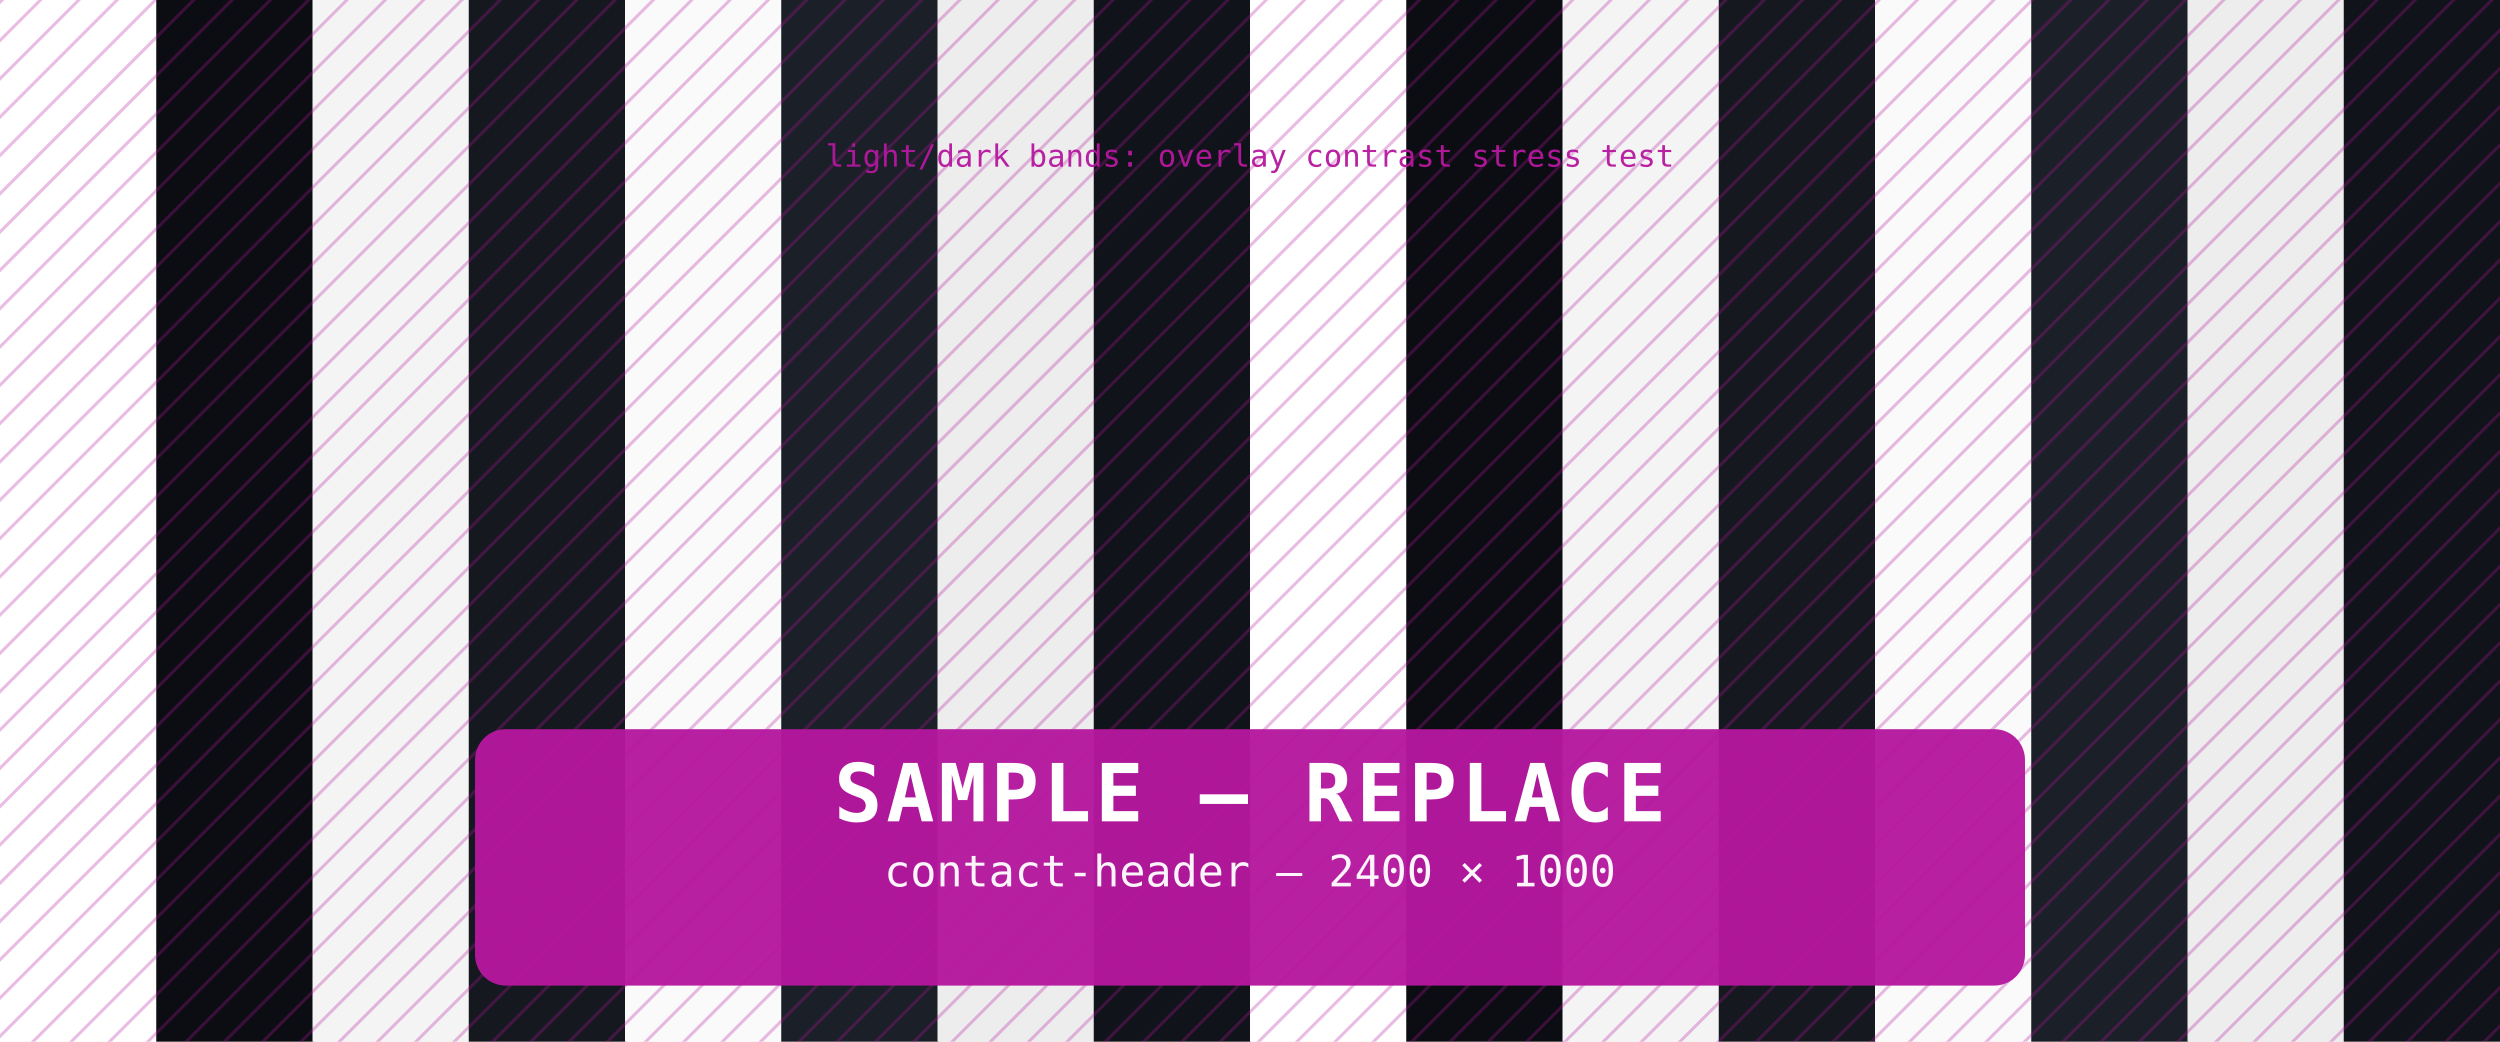
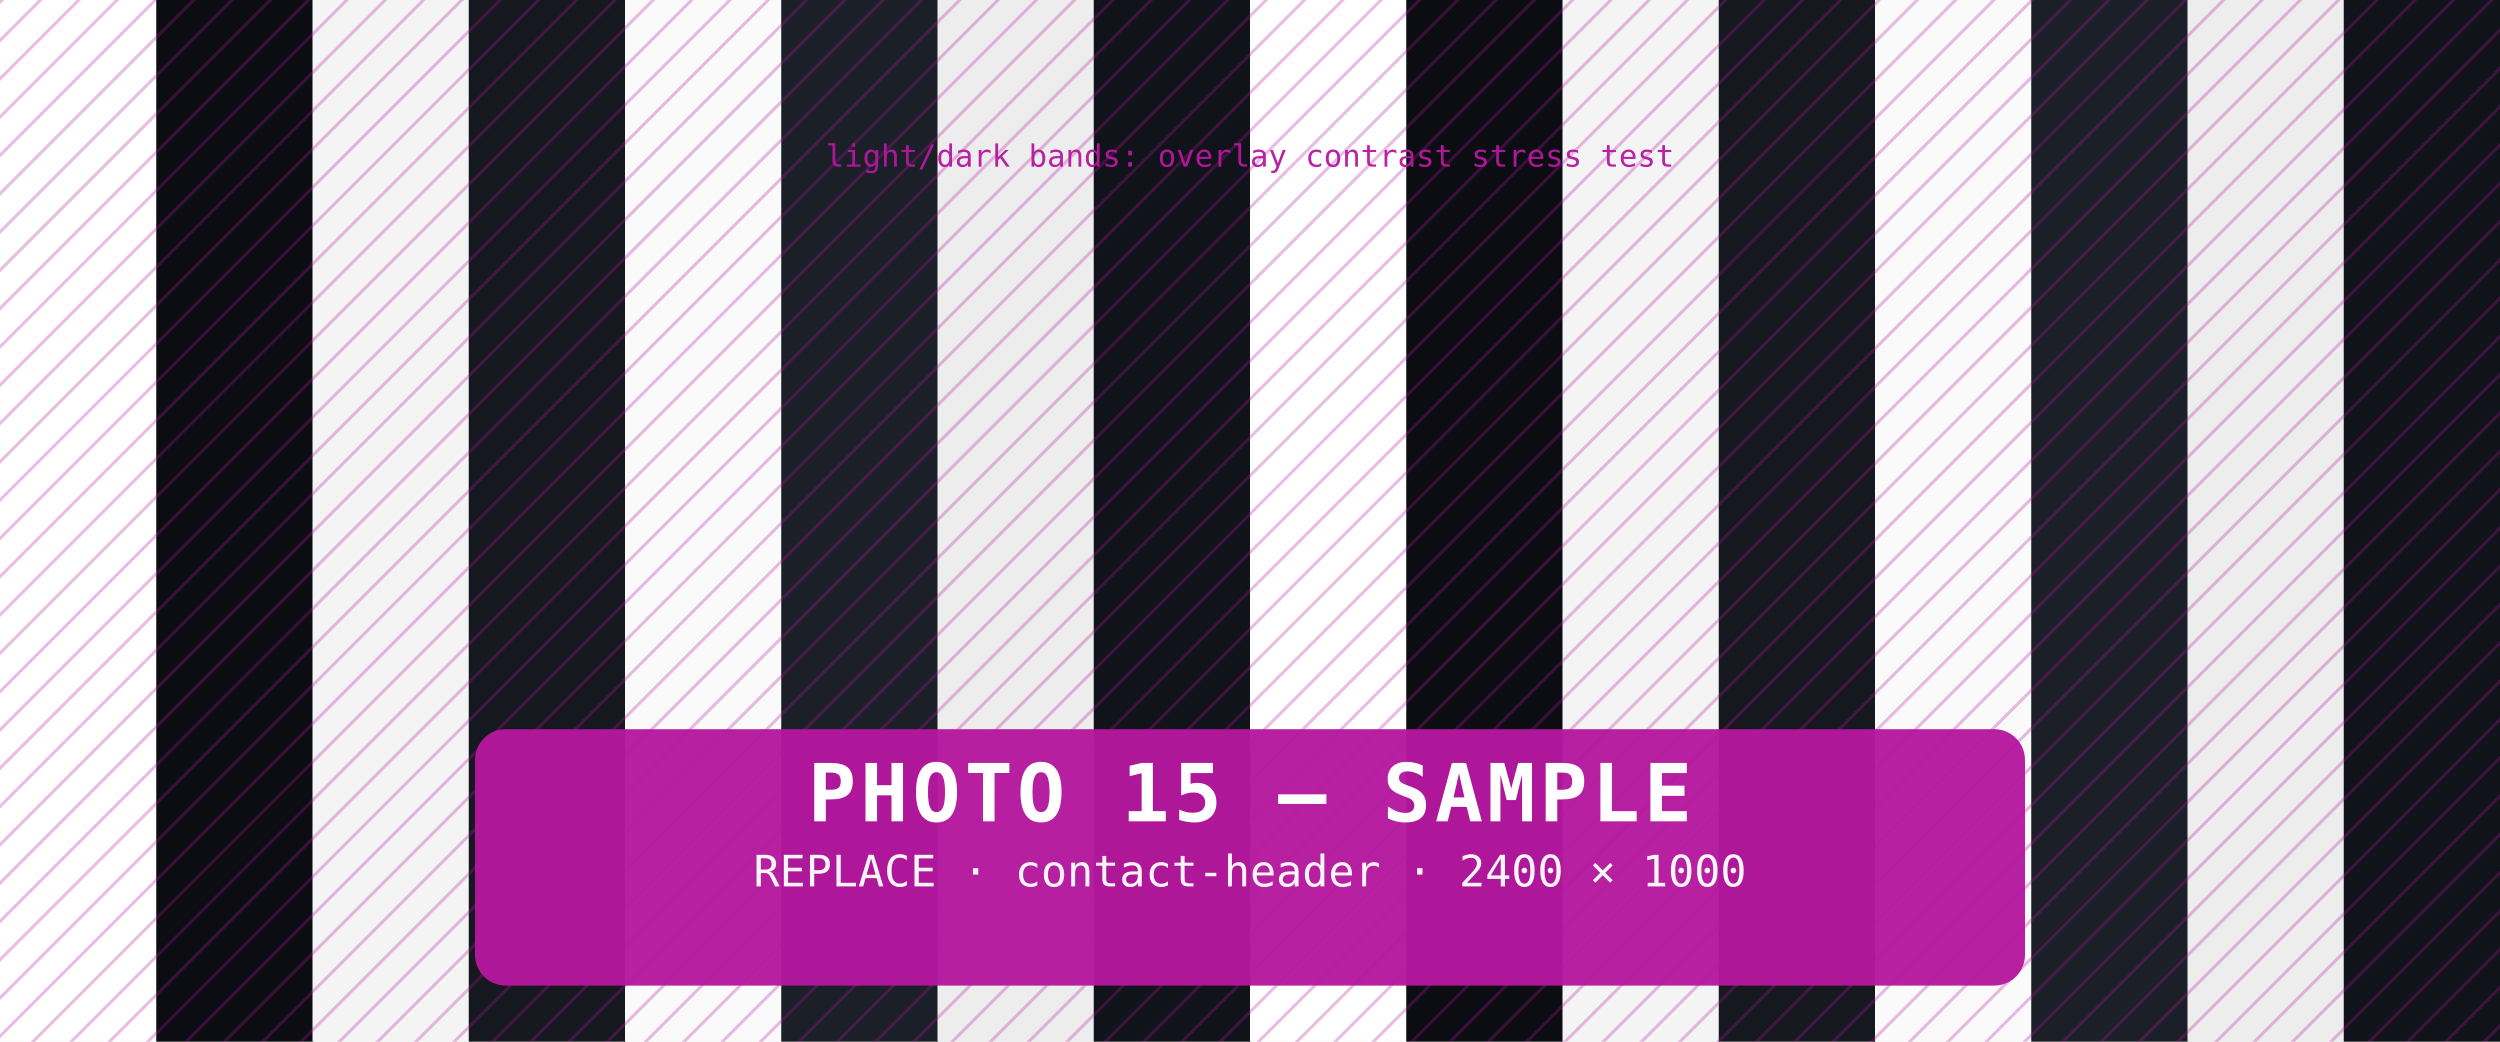
<svg xmlns="http://www.w3.org/2000/svg" width="2400" height="1000" viewBox="0 0 2400 1000" role="img" aria-label="Sample placeholder, replace before launch">
  <defs>
    <pattern id="hatch" width="26" height="26" patternUnits="userSpaceOnUse" patternTransform="rotate(45)">
      <line x1="0" y1="0" x2="0" y2="26" stroke="#B5179E" stroke-width="6" opacity="0.28" />
    </pattern>
  </defs>
  <rect x="0" y="0" width="151" height="1000" fill="#FFFFFF" />
  <rect x="150" y="0" width="151" height="1000" fill="#0B0D12" />
  <rect x="300" y="0" width="151" height="1000" fill="#F4F4F4" />
  <rect x="450" y="0" width="151" height="1000" fill="#15181F" />
  <rect x="600" y="0" width="151" height="1000" fill="#FAFAFA" />
  <rect x="750" y="0" width="151" height="1000" fill="#1B1F27" />
  <rect x="900" y="0" width="151" height="1000" fill="#EDEDED" />
  <rect x="1050" y="0" width="151" height="1000" fill="#101319" />
  <rect x="1200" y="0" width="151" height="1000" fill="#FFFFFF" />
  <rect x="1350" y="0" width="151" height="1000" fill="#0B0D12" />
  <rect x="1500" y="0" width="151" height="1000" fill="#F4F4F4" />
  <rect x="1650" y="0" width="151" height="1000" fill="#15181F" />
  <rect x="1800" y="0" width="151" height="1000" fill="#FAFAFA" />
  <rect x="1950" y="0" width="151" height="1000" fill="#1B1F27" />
  <rect x="2100" y="0" width="151" height="1000" fill="#EDEDED" />
  <rect x="2250" y="0" width="151" height="1000" fill="#101319" />
  <rect width="2400" height="1000" fill="url(#hatch)" />
  <rect x="456" y="700" width="1488" height="246.154" rx="29.538" fill="#B5179E" opacity="0.96" />
-   <text x="1200" y="788.462" text-anchor="middle" font-family="ui-monospace, SFMono-Regular, Menlo, monospace" font-size="76.923" font-weight="700" fill="#FFFFFF" letter-spacing="3.846">SAMPLE — REPLACE</text>
-   <text x="1200" y="850.962" text-anchor="middle" font-family="ui-monospace, SFMono-Regular, Menlo, monospace" font-size="41.667" fill="#FFFFFF" opacity="0.95">contact-header — 2400 × 1000</text>
+   <text x="1200" y="788.462" text-anchor="middle" font-family="ui-monospace, SFMono-Regular, Menlo, monospace" font-size="76.923" font-weight="700" fill="#FFFFFF" letter-spacing="3.846">PHOTO 15 — SAMPLE</text>
+   <text x="1200" y="850.962" text-anchor="middle" font-family="ui-monospace, SFMono-Regular, Menlo, monospace" font-size="41.667" fill="#FFFFFF" opacity="0.95">REPLACE · contact-header · 2400 × 1000</text>
  <text x="1200" y="160" text-anchor="middle" font-family="ui-monospace, SFMono-Regular, Menlo, monospace" font-size="29.412" fill="#B5179E" opacity="0.95">light/dark bands: overlay contrast stress test</text>
</svg>
